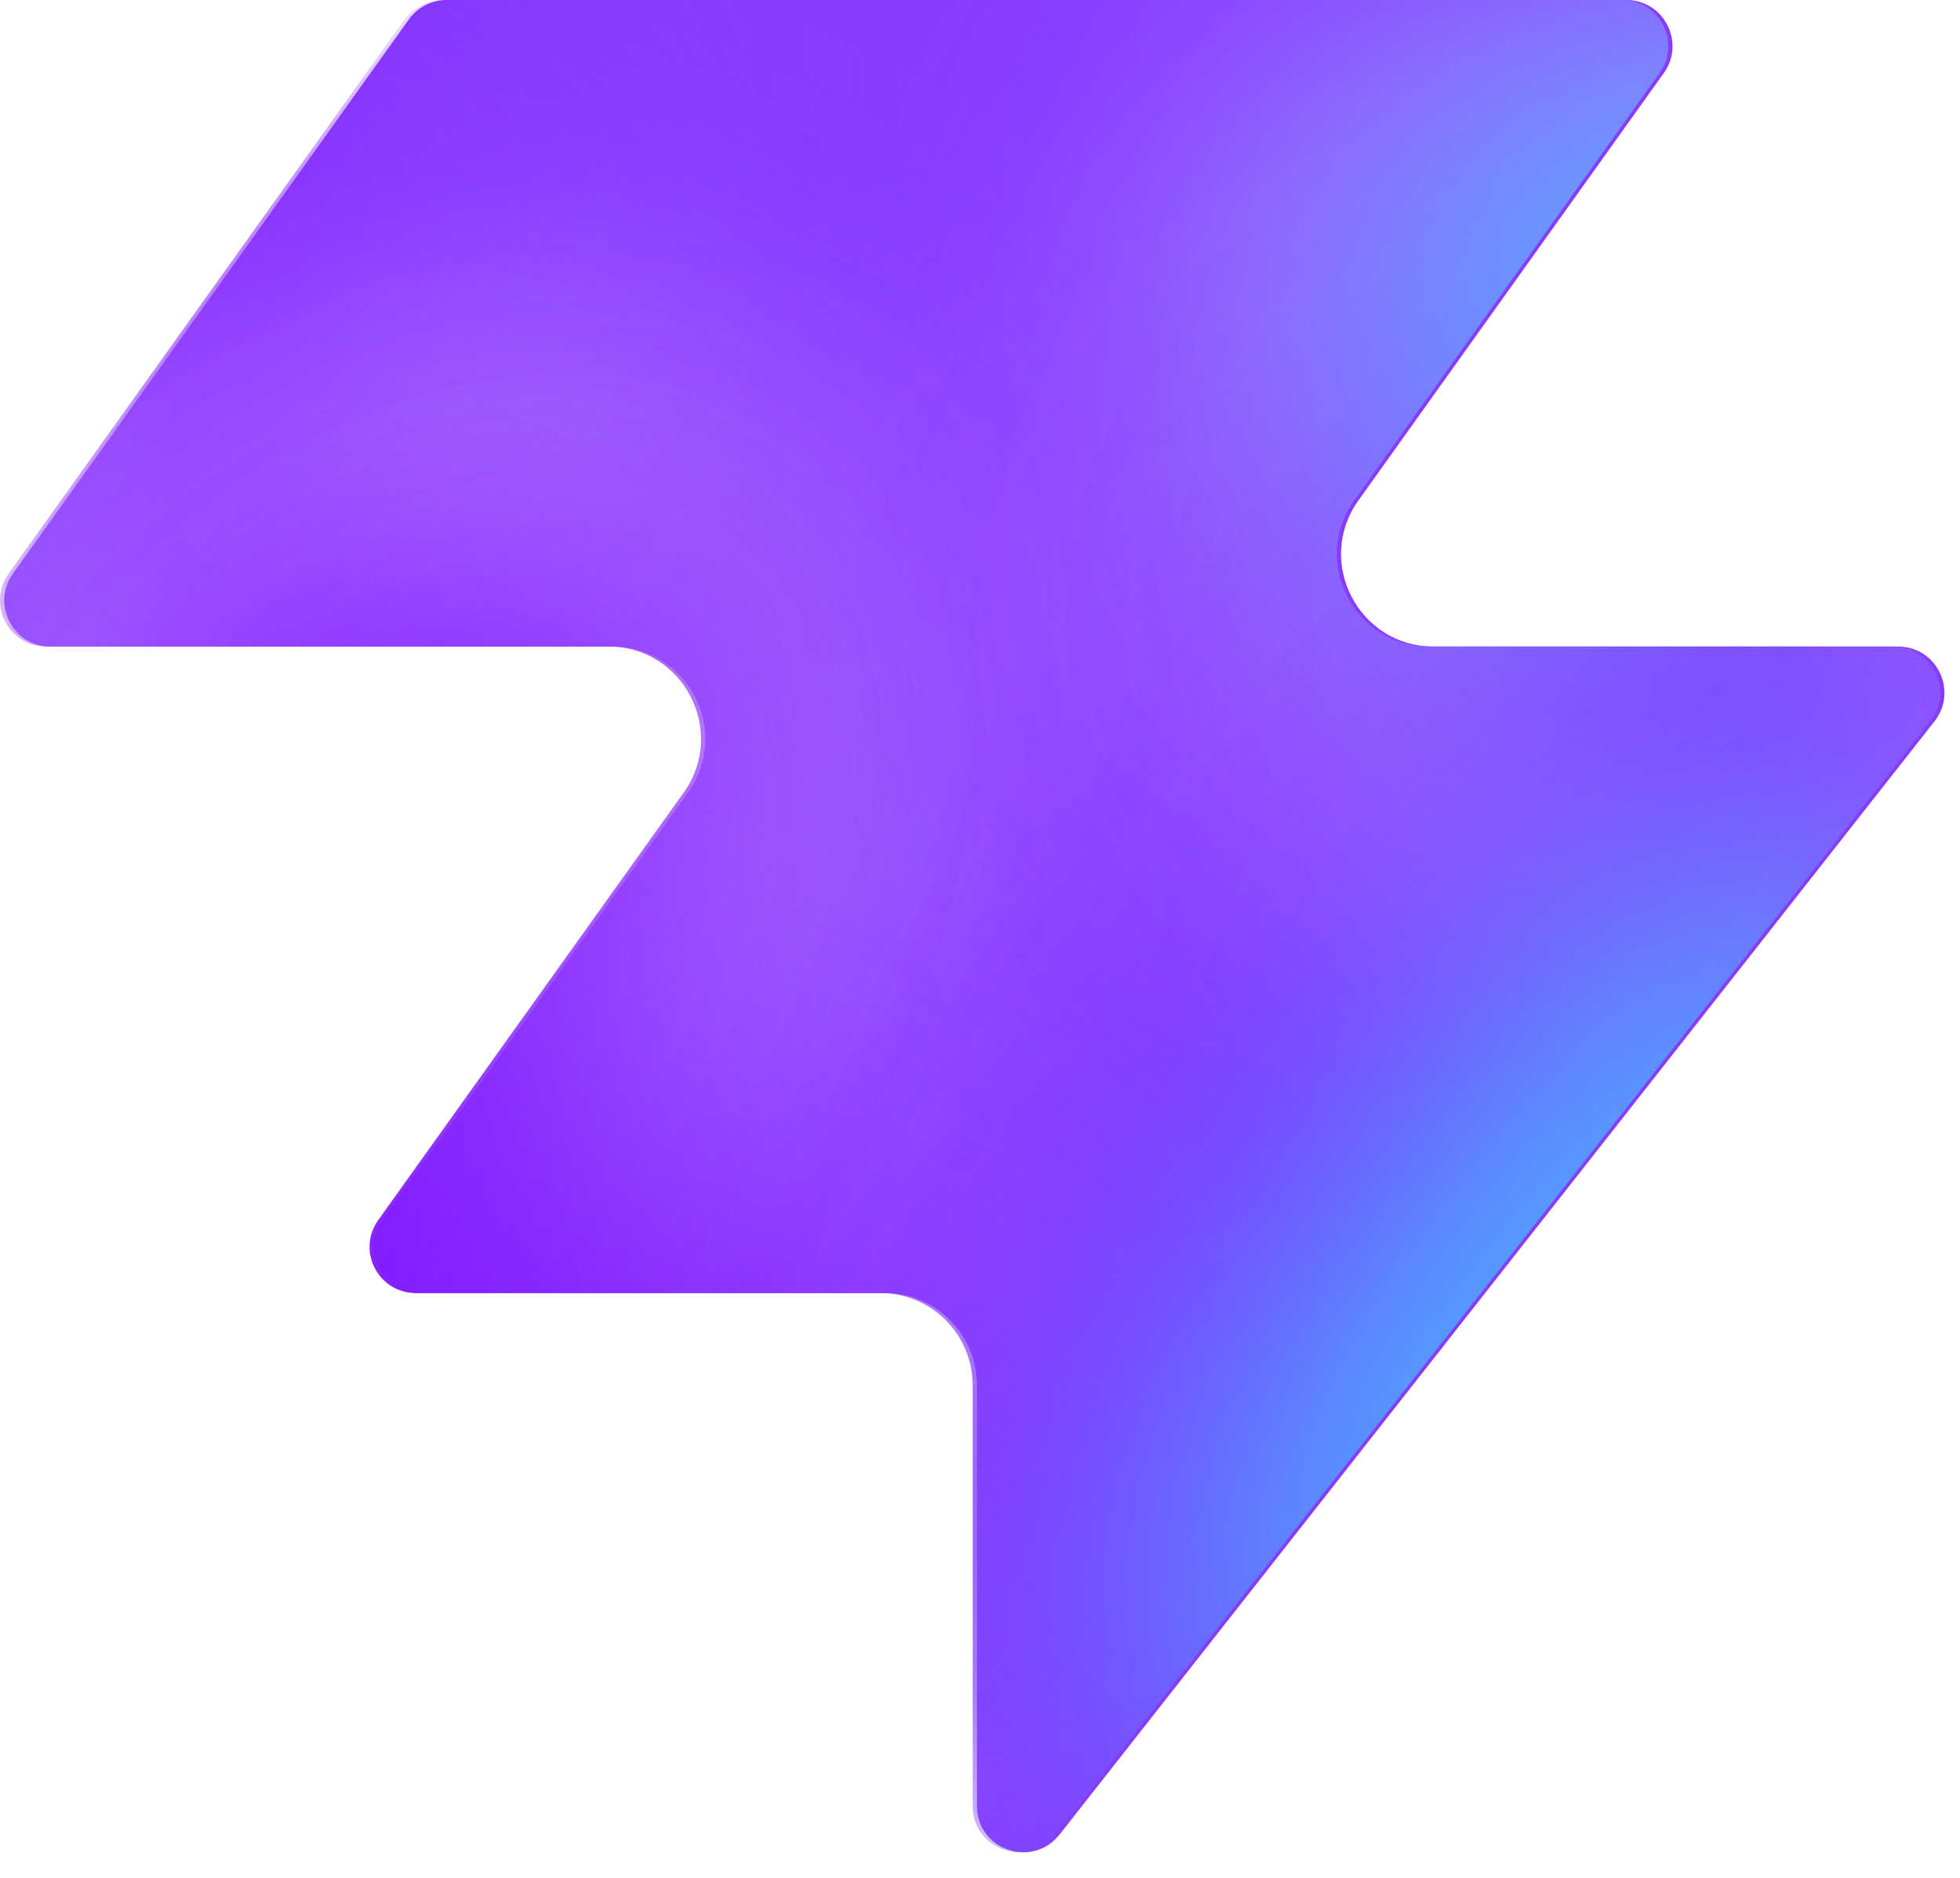
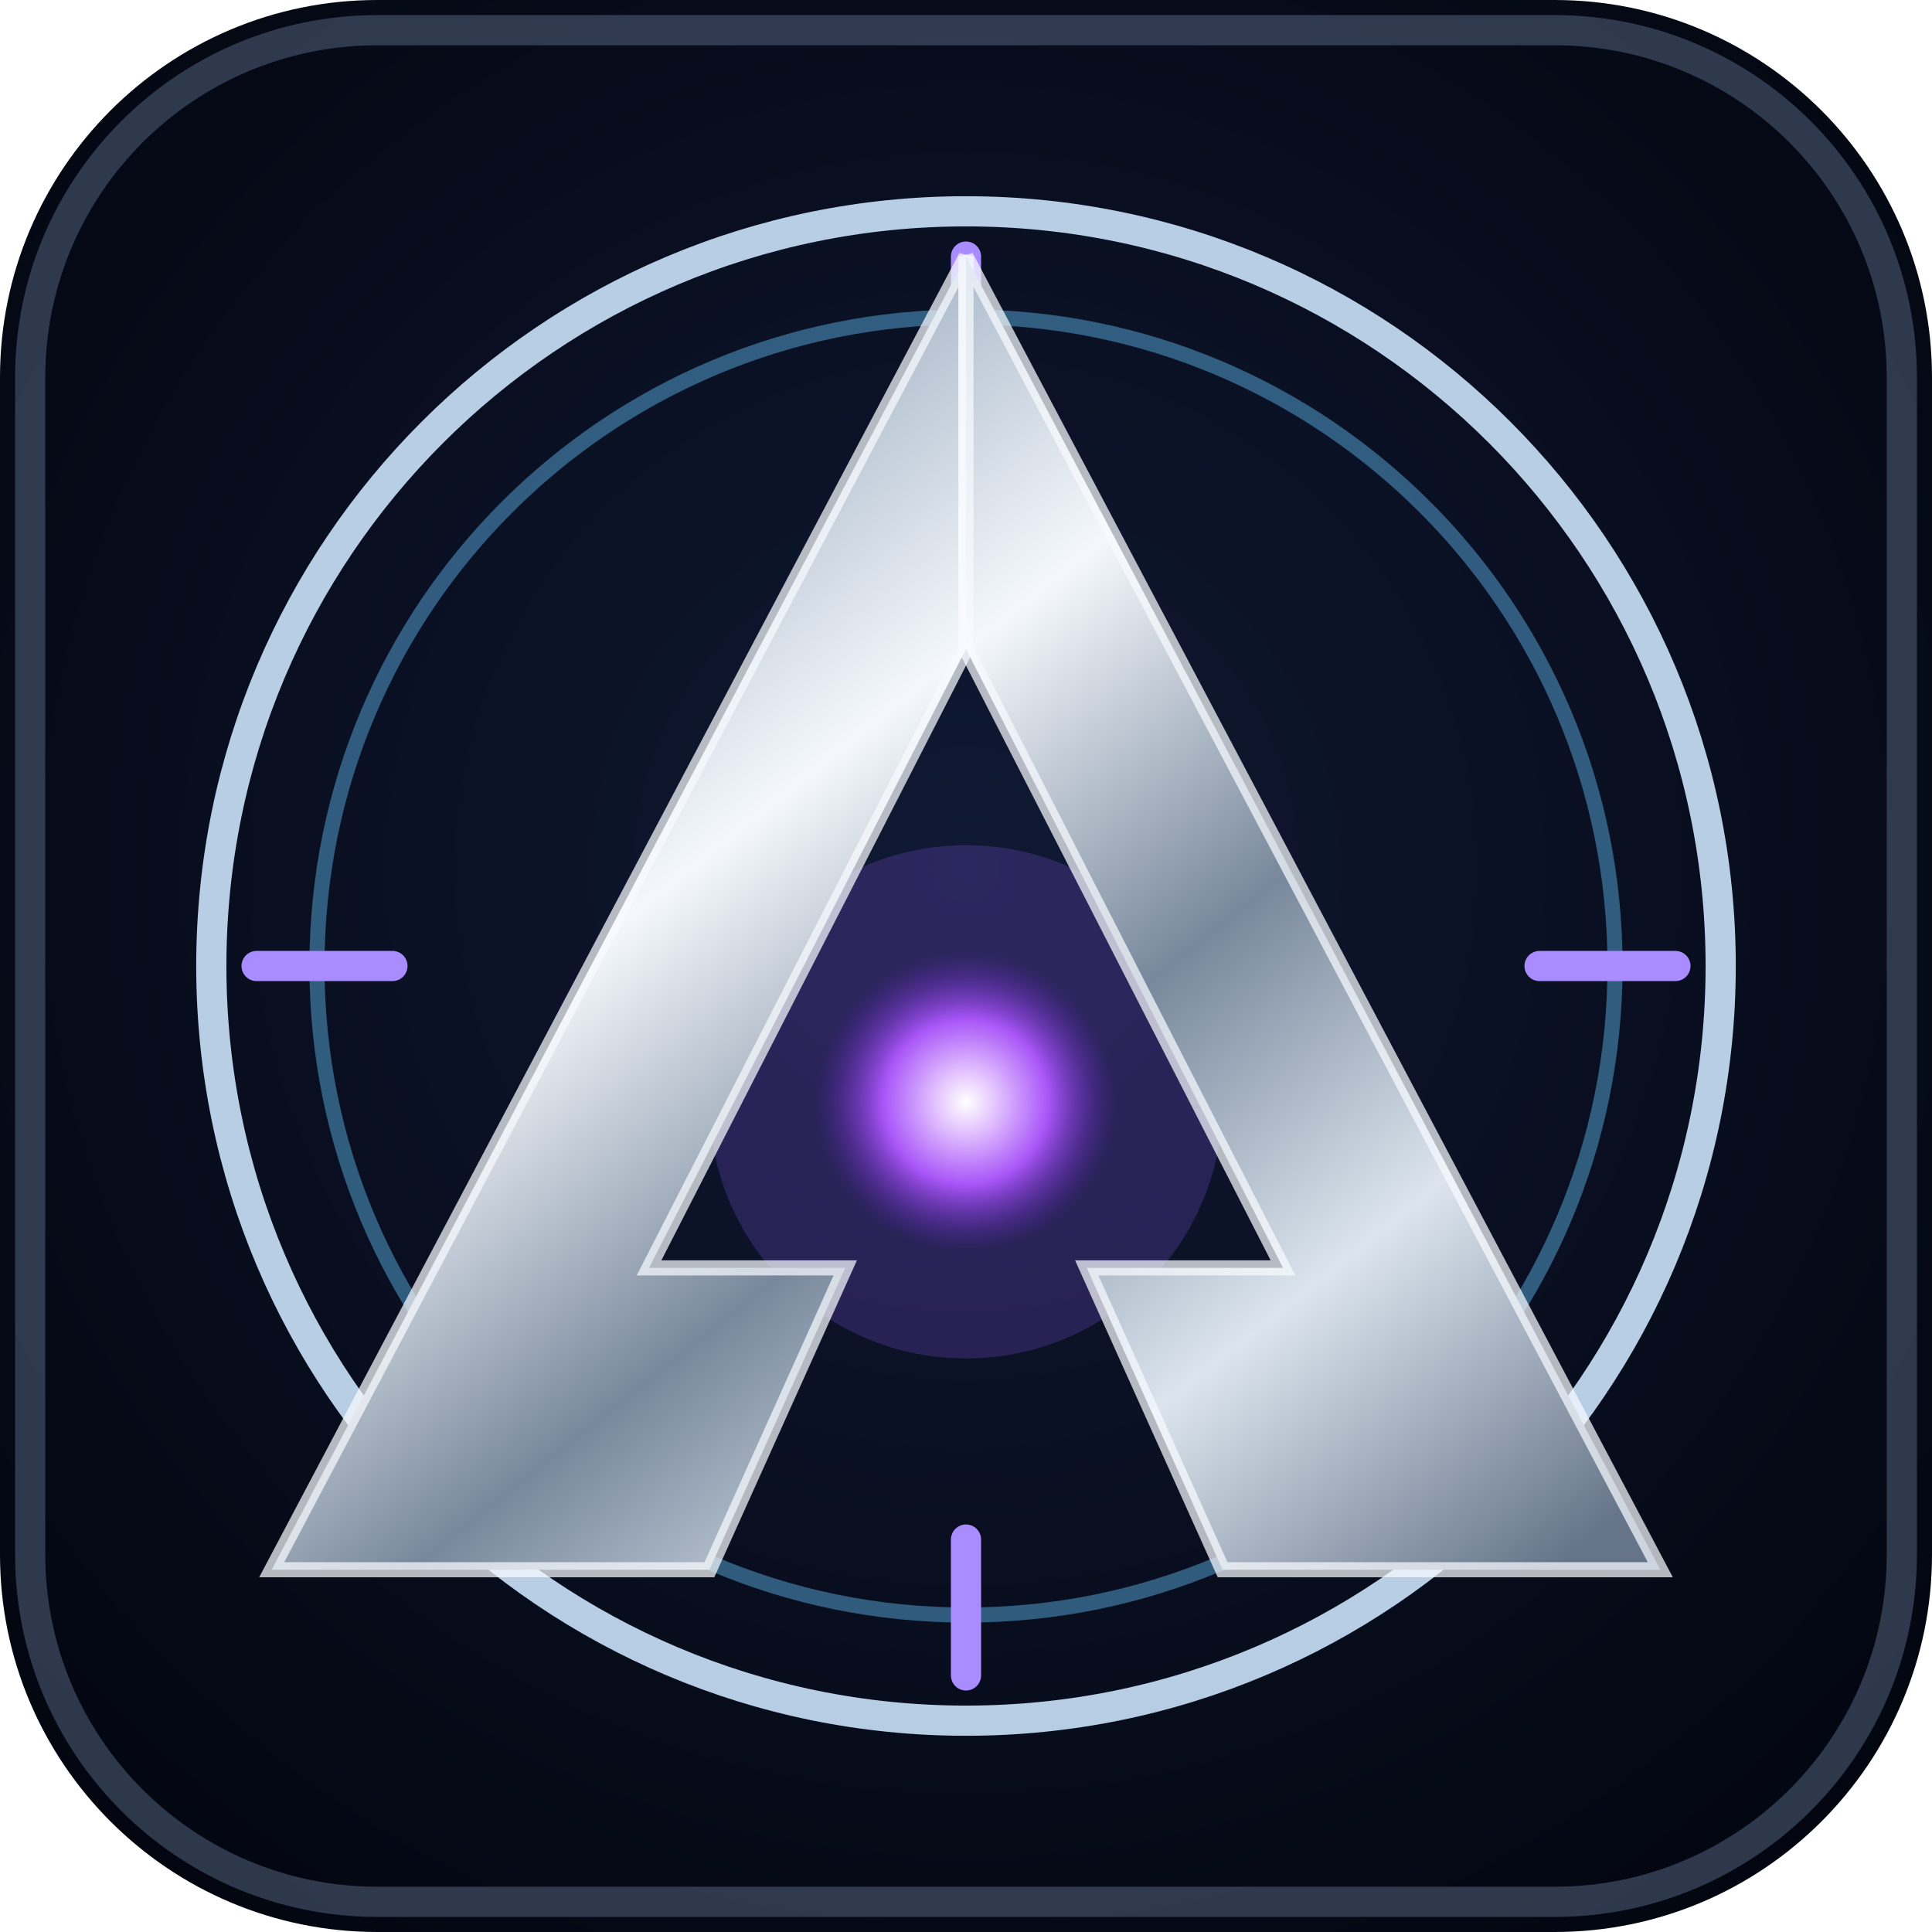
- <svg xmlns="http://www.w3.org/2000/svg" width="48" height="46" fill="none" viewBox="0 0 48 46">
-   <path fill="#863bff" d="M25.946 44.938c-.664.845-2.021.375-2.021-.698V33.937a2.26 2.26 0 0 0-2.262-2.262H10.287c-.92 0-1.456-1.04-.92-1.788l7.48-10.471c1.07-1.497 0-3.578-1.842-3.578H1.237c-.92 0-1.456-1.04-.92-1.788L10.013.474c.214-.297.556-.474.92-.474h28.894c.92 0 1.456 1.04.92 1.788l-7.48 10.471c-1.07 1.498 0 3.579 1.842 3.579h11.377c.943 0 1.473 1.088.89 1.83L25.947 44.94z" style="fill:#863bff;fill:color(display-p3 .525 .23 1);fill-opacity:1" />
-   <mask id="a" width="48" height="46" x="0" y="0" maskUnits="userSpaceOnUse" style="mask-type:alpha">
-     <path fill="#000" d="M25.842 44.938c-.664.844-2.021.375-2.021-.698V33.937a2.26 2.26 0 0 0-2.262-2.262H10.183c-.92 0-1.456-1.04-.92-1.788l7.48-10.471c1.07-1.498 0-3.579-1.842-3.579H1.133c-.92 0-1.456-1.04-.92-1.787L9.91.473c.214-.297.556-.474.92-.474h28.894c.92 0 1.456 1.04.92 1.788l-7.48 10.471c-1.07 1.498 0 3.578 1.842 3.578h11.377c.943 0 1.473 1.088.89 1.832L25.843 44.94z" style="fill:#000;fill-opacity:1" />
-   </mask>
-   <g mask="url(#a)">
-     <g filter="url(#b)">
-       <ellipse cx="5.508" cy="14.704" fill="#ede6ff" rx="5.508" ry="14.704" style="fill:#ede6ff;fill:color(display-p3 .927 .903 1);fill-opacity:1" transform="matrix(.00324 1 1 -.00324 -4.47 31.516)" />
-     </g>
-     <g filter="url(#c)">
-       <ellipse cx="10.399" cy="29.851" fill="#ede6ff" rx="10.399" ry="29.851" style="fill:#ede6ff;fill:color(display-p3 .927 .903 1);fill-opacity:1" transform="matrix(.00324 1 1 -.00324 -39.328 7.883)" />
-     </g>
-     <g filter="url(#d)">
-       <ellipse cx="5.508" cy="30.487" fill="#7e14ff" rx="5.508" ry="30.487" style="fill:#7e14ff;fill:color(display-p3 .492 .077 1);fill-opacity:1" transform="rotate(89.814 -25.913 -14.639)scale(1 -1)" />
-     </g>
-     <g filter="url(#e)">
-       <ellipse cx="5.508" cy="30.599" fill="#7e14ff" rx="5.508" ry="30.599" style="fill:#7e14ff;fill:color(display-p3 .492 .077 1);fill-opacity:1" transform="rotate(89.814 -32.644 -3.334)scale(1 -1)" />
-     </g>
-     <g filter="url(#f)">
-       <ellipse cx="5.508" cy="30.599" fill="#7e14ff" rx="5.508" ry="30.599" style="fill:#7e14ff;fill:color(display-p3 .492 .077 1);fill-opacity:1" transform="matrix(.00324 1 1 -.00324 -34.34 30.47)" />
-     </g>
-     <g filter="url(#g)">
-       <ellipse cx="14.072" cy="22.078" fill="#ede6ff" rx="14.072" ry="22.078" style="fill:#ede6ff;fill:color(display-p3 .927 .903 1);fill-opacity:1" transform="rotate(93.35 24.506 48.493)scale(-1 1)" />
-     </g>
-     <g filter="url(#h)">
-       <ellipse cx="3.47" cy="21.501" fill="#7e14ff" rx="3.47" ry="21.501" style="fill:#7e14ff;fill:color(display-p3 .492 .077 1);fill-opacity:1" transform="rotate(89.009 28.708 47.59)scale(-1 1)" />
-     </g>
-     <g filter="url(#i)">
-       <ellipse cx="3.47" cy="21.501" fill="#7e14ff" rx="3.47" ry="21.501" style="fill:#7e14ff;fill:color(display-p3 .492 .077 1);fill-opacity:1" transform="rotate(89.009 28.708 47.59)scale(-1 1)" />
-     </g>
-     <g filter="url(#j)">
-       <ellipse cx=".387" cy="8.972" fill="#7e14ff" rx="4.407" ry="29.108" style="fill:#7e14ff;fill:color(display-p3 .492 .077 1);fill-opacity:1" transform="rotate(39.51 .387 8.972)" />
-     </g>
-     <g filter="url(#k)">
-       <ellipse cx="47.523" cy="-6.092" fill="#7e14ff" rx="4.407" ry="29.108" style="fill:#7e14ff;fill:color(display-p3 .492 .077 1);fill-opacity:1" transform="rotate(37.892 47.523 -6.092)" />
-     </g>
-     <g filter="url(#l)">
-       <ellipse cx="41.412" cy="6.333" fill="#47bfff" rx="5.971" ry="9.665" style="fill:#47bfff;fill:color(display-p3 .28 .748 1);fill-opacity:1" transform="rotate(37.892 41.412 6.333)" />
-     </g>
-     <g filter="url(#m)">
-       <ellipse cx="-1.879" cy="38.332" fill="#7e14ff" rx="4.407" ry="29.108" style="fill:#7e14ff;fill:color(display-p3 .492 .077 1);fill-opacity:1" transform="rotate(37.892 -1.88 38.332)" />
-     </g>
-     <g filter="url(#n)">
-       <ellipse cx="-1.879" cy="38.332" fill="#7e14ff" rx="4.407" ry="29.108" style="fill:#7e14ff;fill:color(display-p3 .492 .077 1);fill-opacity:1" transform="rotate(37.892 -1.88 38.332)" />
-     </g>
-     <g filter="url(#o)">
-       <ellipse cx="35.651" cy="29.907" fill="#7e14ff" rx="4.407" ry="29.108" style="fill:#7e14ff;fill:color(display-p3 .492 .077 1);fill-opacity:1" transform="rotate(37.892 35.651 29.907)" />
-     </g>
-     <g filter="url(#p)">
-       <ellipse cx="38.418" cy="32.4" fill="#47bfff" rx="5.971" ry="15.297" style="fill:#47bfff;fill:color(display-p3 .28 .748 1);fill-opacity:1" transform="rotate(37.892 38.418 32.4)" />
-     </g>
-   </g>
+ <svg xmlns="http://www.w3.org/2000/svg" viewBox="0 0 128 128" role="img" aria-label="Anomaly Detector">
  <defs>
-     <filter id="b" width="60.045" height="41.654" x="-19.77" y="16.149" color-interpolation-filters="sRGB" filterUnits="userSpaceOnUse">
-       <feFlood flood-opacity="0" result="BackgroundImageFix" />
-       <feBlend in="SourceGraphic" in2="BackgroundImageFix" result="shape" />
-       <feGaussianBlur result="effect1_foregroundBlur_2002_17158" stdDeviation="7.659" />
-     </filter>
-     <filter id="c" width="90.34" height="51.437" x="-54.613" y="-7.533" color-interpolation-filters="sRGB" filterUnits="userSpaceOnUse">
-       <feFlood flood-opacity="0" result="BackgroundImageFix" />
-       <feBlend in="SourceGraphic" in2="BackgroundImageFix" result="shape" />
-       <feGaussianBlur result="effect1_foregroundBlur_2002_17158" stdDeviation="7.659" />
-     </filter>
-     <filter id="d" width="79.355" height="29.4" x="-49.64" y="2.03" color-interpolation-filters="sRGB" filterUnits="userSpaceOnUse">
-       <feFlood flood-opacity="0" result="BackgroundImageFix" />
-       <feBlend in="SourceGraphic" in2="BackgroundImageFix" result="shape" />
-       <feGaussianBlur result="effect1_foregroundBlur_2002_17158" stdDeviation="4.596" />
-     </filter>
-     <filter id="e" width="79.579" height="29.4" x="-45.045" y="20.029" color-interpolation-filters="sRGB" filterUnits="userSpaceOnUse">
-       <feFlood flood-opacity="0" result="BackgroundImageFix" />
-       <feBlend in="SourceGraphic" in2="BackgroundImageFix" result="shape" />
-       <feGaussianBlur result="effect1_foregroundBlur_2002_17158" stdDeviation="4.596" />
-     </filter>
-     <filter id="f" width="79.579" height="29.4" x="-43.513" y="21.178" color-interpolation-filters="sRGB" filterUnits="userSpaceOnUse">
-       <feFlood flood-opacity="0" result="BackgroundImageFix" />
-       <feBlend in="SourceGraphic" in2="BackgroundImageFix" result="shape" />
-       <feGaussianBlur result="effect1_foregroundBlur_2002_17158" stdDeviation="4.596" />
-     </filter>
-     <filter id="g" width="74.749" height="58.852" x="15.756" y="-17.901" color-interpolation-filters="sRGB" filterUnits="userSpaceOnUse">
-       <feFlood flood-opacity="0" result="BackgroundImageFix" />
-       <feBlend in="SourceGraphic" in2="BackgroundImageFix" result="shape" />
-       <feGaussianBlur result="effect1_foregroundBlur_2002_17158" stdDeviation="7.659" />
-     </filter>
-     <filter id="h" width="61.377" height="25.362" x="23.548" y="2.284" color-interpolation-filters="sRGB" filterUnits="userSpaceOnUse">
-       <feFlood flood-opacity="0" result="BackgroundImageFix" />
-       <feBlend in="SourceGraphic" in2="BackgroundImageFix" result="shape" />
-       <feGaussianBlur result="effect1_foregroundBlur_2002_17158" stdDeviation="4.596" />
-     </filter>
-     <filter id="i" width="61.377" height="25.362" x="23.548" y="2.284" color-interpolation-filters="sRGB" filterUnits="userSpaceOnUse">
-       <feFlood flood-opacity="0" result="BackgroundImageFix" />
-       <feBlend in="SourceGraphic" in2="BackgroundImageFix" result="shape" />
-       <feGaussianBlur result="effect1_foregroundBlur_2002_17158" stdDeviation="4.596" />
-     </filter>
-     <filter id="j" width="56.045" height="63.649" x="-27.636" y="-22.853" color-interpolation-filters="sRGB" filterUnits="userSpaceOnUse">
-       <feFlood flood-opacity="0" result="BackgroundImageFix" />
-       <feBlend in="SourceGraphic" in2="BackgroundImageFix" result="shape" />
-       <feGaussianBlur result="effect1_foregroundBlur_2002_17158" stdDeviation="4.596" />
-     </filter>
-     <filter id="k" width="54.814" height="64.646" x="20.116" y="-38.415" color-interpolation-filters="sRGB" filterUnits="userSpaceOnUse">
-       <feFlood flood-opacity="0" result="BackgroundImageFix" />
-       <feBlend in="SourceGraphic" in2="BackgroundImageFix" result="shape" />
-       <feGaussianBlur result="effect1_foregroundBlur_2002_17158" stdDeviation="4.596" />
-     </filter>
-     <filter id="l" width="33.541" height="35.313" x="24.641" y="-11.323" color-interpolation-filters="sRGB" filterUnits="userSpaceOnUse">
-       <feFlood flood-opacity="0" result="BackgroundImageFix" />
-       <feBlend in="SourceGraphic" in2="BackgroundImageFix" result="shape" />
-       <feGaussianBlur result="effect1_foregroundBlur_2002_17158" stdDeviation="4.596" />
-     </filter>
-     <filter id="m" width="54.814" height="64.646" x="-29.286" y="6.009" color-interpolation-filters="sRGB" filterUnits="userSpaceOnUse">
-       <feFlood flood-opacity="0" result="BackgroundImageFix" />
-       <feBlend in="SourceGraphic" in2="BackgroundImageFix" result="shape" />
-       <feGaussianBlur result="effect1_foregroundBlur_2002_17158" stdDeviation="4.596" />
-     </filter>
-     <filter id="n" width="54.814" height="64.646" x="-29.286" y="6.009" color-interpolation-filters="sRGB" filterUnits="userSpaceOnUse">
-       <feFlood flood-opacity="0" result="BackgroundImageFix" />
-       <feBlend in="SourceGraphic" in2="BackgroundImageFix" result="shape" />
-       <feGaussianBlur result="effect1_foregroundBlur_2002_17158" stdDeviation="4.596" />
-     </filter>
-     <filter id="o" width="54.814" height="64.646" x="8.244" y="-2.416" color-interpolation-filters="sRGB" filterUnits="userSpaceOnUse">
-       <feFlood flood-opacity="0" result="BackgroundImageFix" />
-       <feBlend in="SourceGraphic" in2="BackgroundImageFix" result="shape" />
-       <feGaussianBlur result="effect1_foregroundBlur_2002_17158" stdDeviation="4.596" />
-     </filter>
-     <filter id="p" width="39.409" height="43.623" x="18.713" y="10.588" color-interpolation-filters="sRGB" filterUnits="userSpaceOnUse">
-       <feFlood flood-opacity="0" result="BackgroundImageFix" />
-       <feBlend in="SourceGraphic" in2="BackgroundImageFix" result="shape" />
-       <feGaussianBlur result="effect1_foregroundBlur_2002_17158" stdDeviation="4.596" />
-     </filter>
+     <radialGradient id="background" cx="50%" cy="45%" r="70%">
+       <stop offset="0" stop-color="#101934" />
+       <stop offset="1" stop-color="#02050d" />
+     </radialGradient>
+     <radialGradient id="core" cx="50%" cy="50%" r="50%">
+       <stop offset="0" stop-color="#fff" />
+       <stop offset=".2" stop-color="#e4c4ff" />
+       <stop offset=".55" stop-color="#a855f7" />
+       <stop offset="1" stop-color="#5b21b6" stop-opacity="0" />
+     </radialGradient>
+     <linearGradient id="letter" gradientUnits="userSpaceOnUse" x1="28" y1="20" x2="98" y2="108">
+       <stop stop-color="#ffffff" />
+       <stop offset=".18" stop-color="#aebccc" />
+       <stop offset=".36" stop-color="#f4f8fc" />
+       <stop offset=".58" stop-color="#78889c" />
+       <stop offset=".78" stop-color="#dce5ee" />
+       <stop offset="1" stop-color="#657489" />
+     </linearGradient>
  </defs>
+   <rect width="128" height="128" rx="25" fill="url(#background)" />
+   <rect x="2" y="2" width="124" height="124" rx="23" fill="none" stroke="#52617c" stroke-opacity=".55" stroke-width="2" />
+   <circle cx="64" cy="64" r="50" fill="none" stroke="#cfe8ff" stroke-opacity=".88" stroke-width="2" />
+   <circle cx="64" cy="64" r="43" fill="none" stroke="#67c7ff" stroke-opacity=".42" />
+   <path d="M17 64h9m76 0h9M64 17v9m0 76v9" stroke="#a98cff" stroke-linecap="round" stroke-width="2" />
+   <circle cx="64" cy="73" r="17" fill="#8b5cf6" opacity=".22" />
+   <circle cx="64" cy="73" r="10" fill="url(#core)" />
+   <polygon points="64,17 18,104 47,104 56,84 43,84 64,43" fill="url(#letter)" stroke="#f8fbff" stroke-opacity=".72" stroke-width="1" />
+   <polygon points="64,17 110,104 81,104 72,84 85,84 64,43" fill="url(#letter)" stroke="#f8fbff" stroke-opacity=".72" stroke-width="1" />
</svg>
